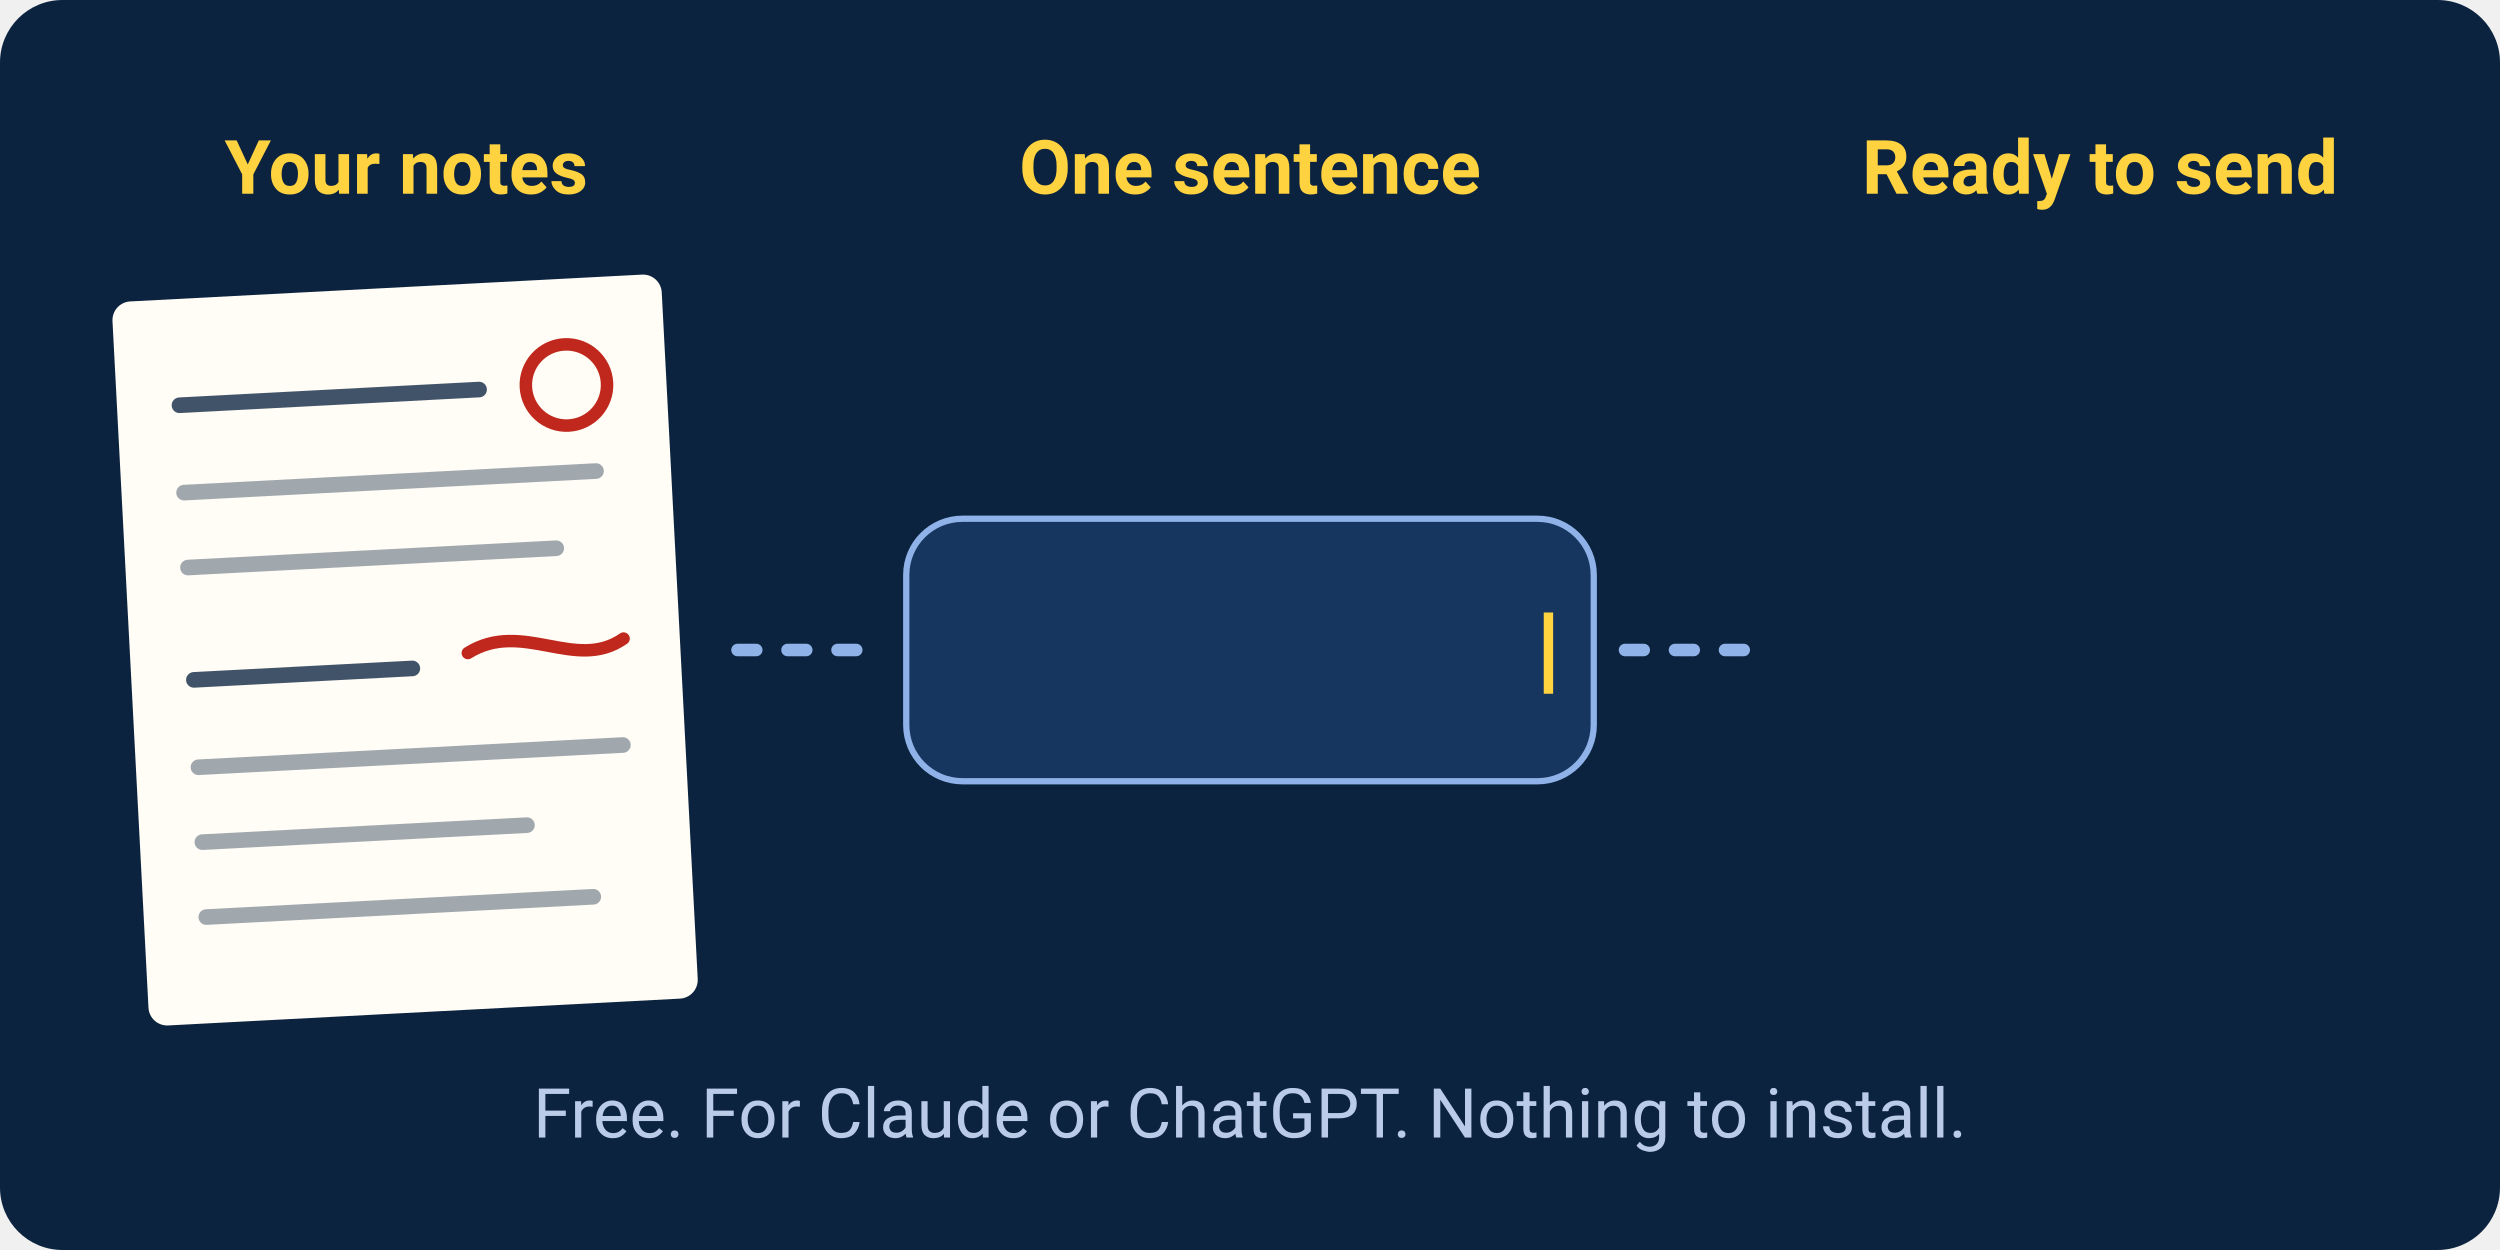
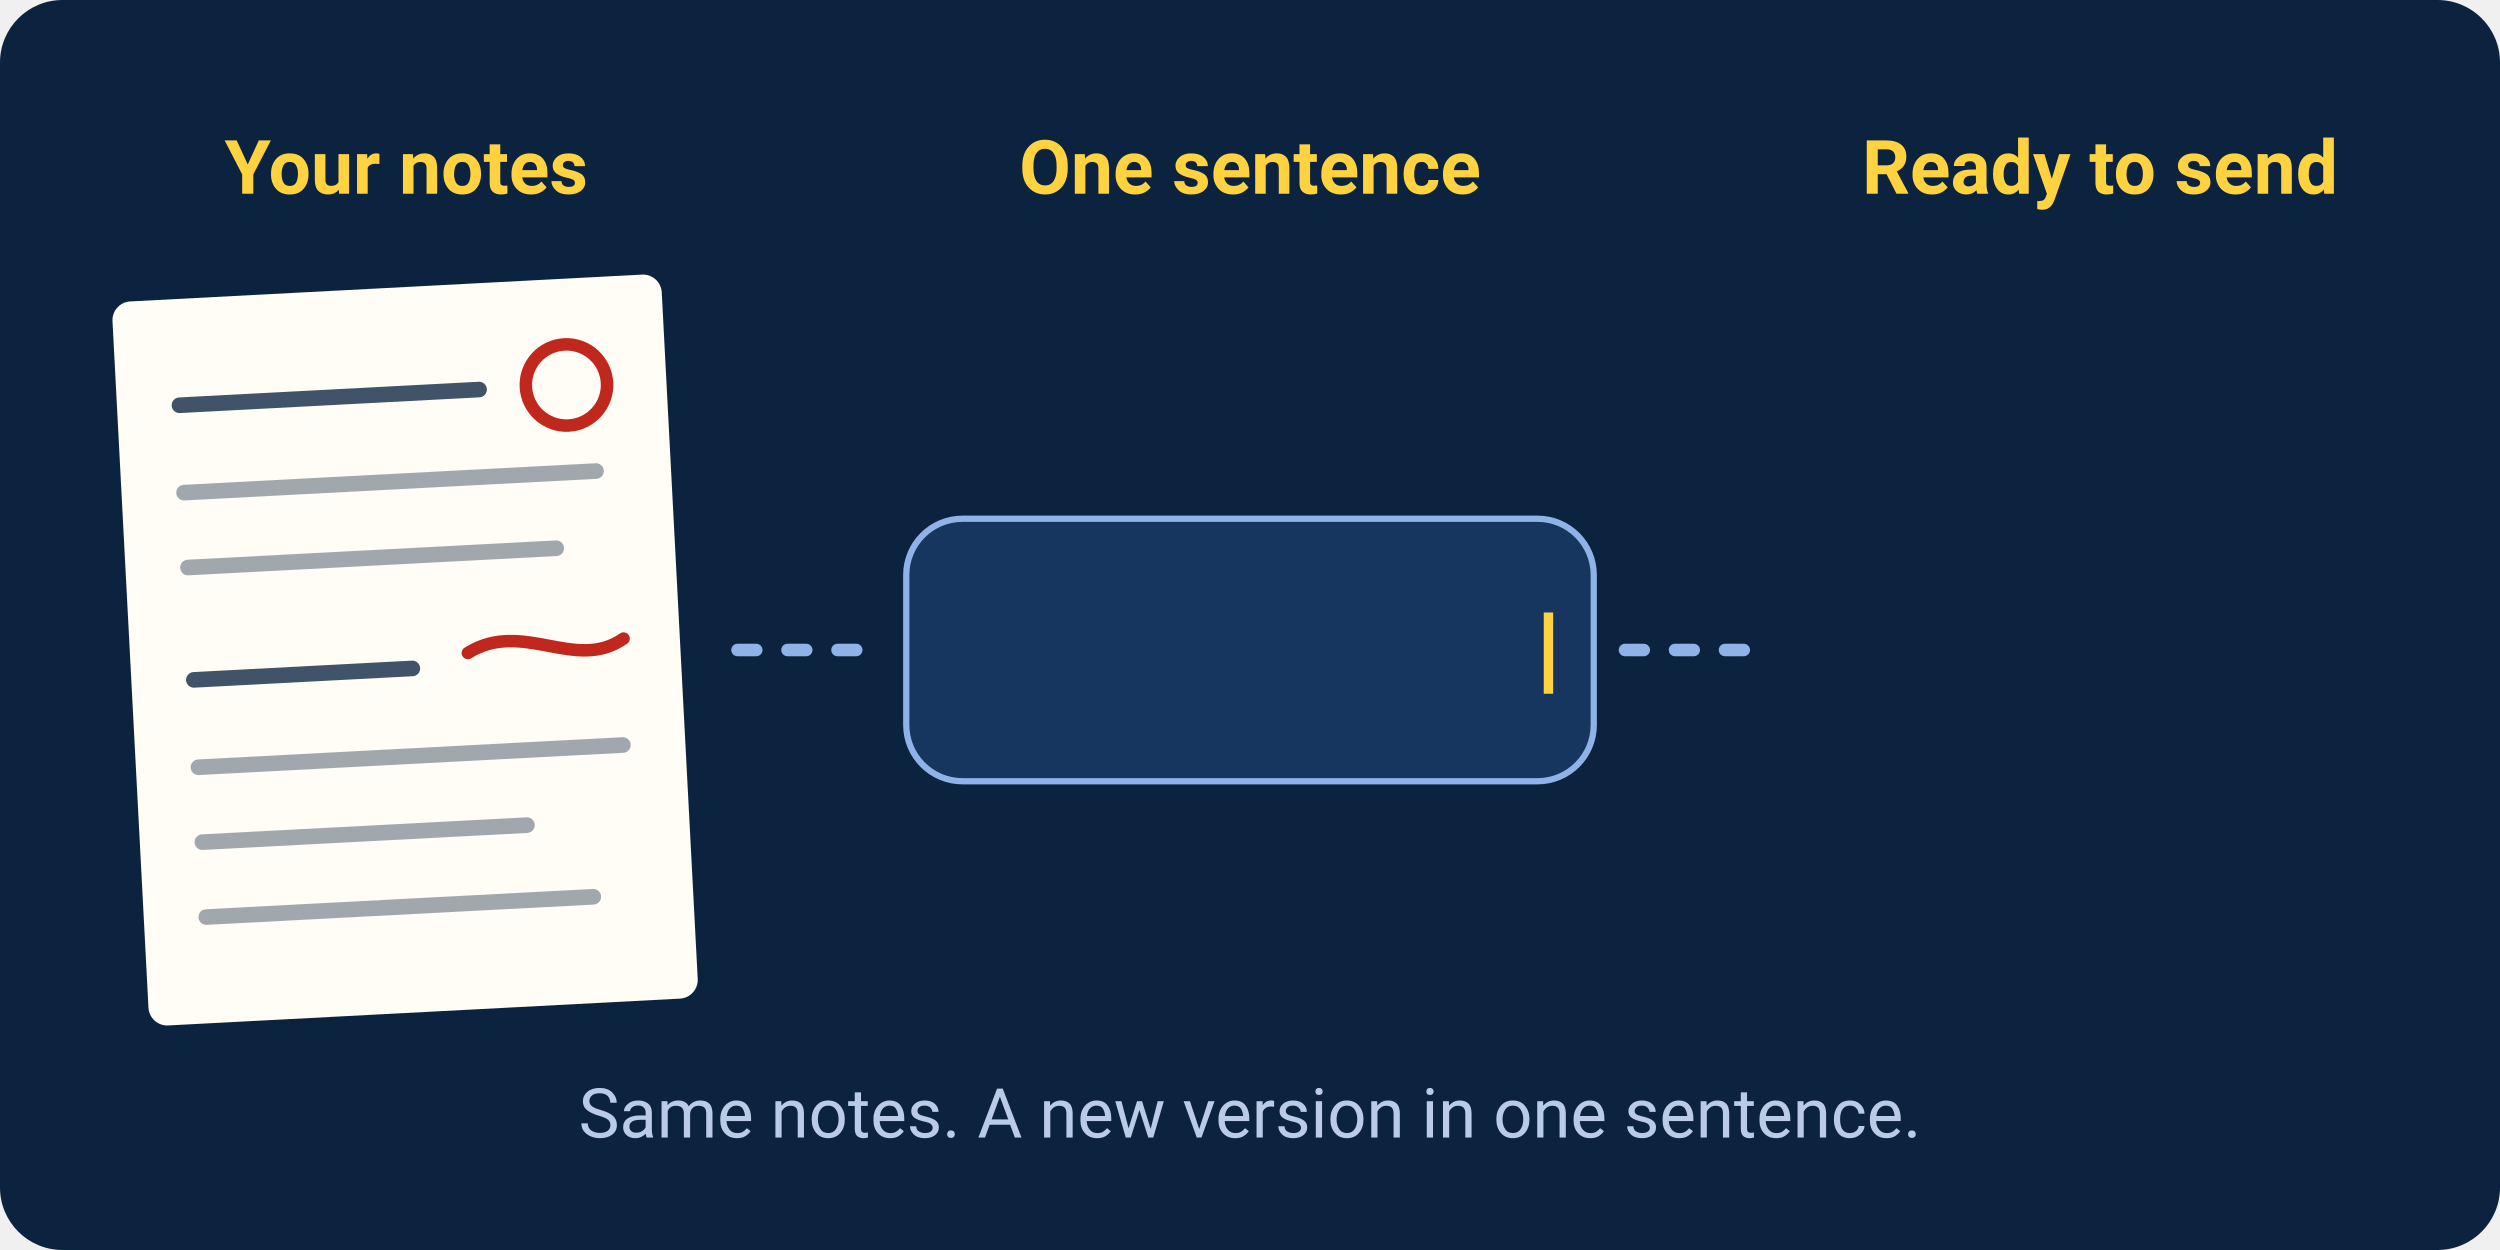
<svg xmlns="http://www.w3.org/2000/svg" viewBox="0 0 800 400" role="img" aria-labelledby="t d" font-family="system-ui,-apple-system,'Segoe UI',Roboto,Helvetica,Arial,sans-serif">
  <style>
.cy{opacity:0;animation:show 12s infinite}
.out{opacity:0;animation:pop 12s infinite;transform-box:fill-box;transform-origin:center}
.b{animation-delay:4s}.c{animation-delay:8s}
.flow{stroke-dasharray:6 10;animation:flow 1.2s linear infinite}
.cur{animation:blink 1s steps(1) infinite}
@keyframes show{0%{opacity:0}4%,29%{opacity:1}33.3%,100%{opacity:0}}
@keyframes pop{0%,7%{opacity:0;transform:translateY(14px) scale(.96)}13%,29%{opacity:1;transform:none}33.3%,100%{opacity:0;transform:none}}
@keyframes flow{to{stroke-dashoffset:-16}}
@keyframes blink{50%{opacity:0}}
@media (prefers-reduced-motion:reduce){.cy,.out,.flow,.cur{animation:none}.a{opacity:1}}
</style>
  <rect width="800" height="400" rx="20" fill="#0c2340" />
  <text x="130" y="62" text-anchor="middle" fill="#ffd23f" font-size="24" font-weight="700">Your notes</text>
  <g transform="rotate(-3 130 215)">
    <rect x="42" y="92" width="176" height="232" rx="6" fill="#fffdf5" />
    <g stroke="#0c2340" stroke-width="5" stroke-linecap="round" opacity=".78">
      <path d="M62 126h96" />
      <path d="M62 154h132" opacity=".5" />
      <path d="M62 178h118" opacity=".5" />
      <path d="M62 214h70" />
      <path d="M62 242h136" opacity=".5" />
      <path d="M62 266h104" opacity=".5" />
      <path d="M62 290h124" opacity=".5" />
    </g>
    <circle cx="186" cy="126" r="13" fill="none" stroke="#c0271d" stroke-width="4" />
    <path d="M150 210c18-10 34 8 50-2" fill="none" stroke="#c0271d" stroke-width="4" stroke-linecap="round" />
  </g>
  <text x="400" y="62" text-anchor="middle" fill="#ffd23f" font-size="24" font-weight="700">One sentence</text>
  <path class="flow" d="M236 208h44" stroke="#8fb3e8" stroke-width="4" stroke-linecap="round" />
  <rect x="290" y="166" width="220" height="84" rx="18" fill="#17365f" stroke="#8fb3e8" stroke-width="2" />
  <g fill="#fff" font-size="24" font-weight="600" text-anchor="middle">
-     <text class="cy a" x="400" y="216">Make it a deck.</text>
-     <text class="cy b" x="400" y="216">Make it a report.</text>
-     <text class="cy c" x="400" y="216">Make it a post.</text>
+     <text class="cy a" x="400" y="216">Show it as a deck.</text>
+     <text class="cy b" x="400" y="216">Now a report.</text>
+     <text class="cy c" x="400" y="216">Now a post.</text>
  </g>
  <rect class="cur" x="494" y="196" width="3" height="26" fill="#ffd23f" />
  <path class="flow" d="M520 208h44" stroke="#8fb3e8" stroke-width="4" stroke-linecap="round" />
  <text x="672" y="62" text-anchor="middle" fill="#ffd23f" font-size="24" font-weight="700">Ready to send</text>
  <g class="out a">
    <rect x="574" y="136" width="196" height="118" rx="6" fill="#f4f6fa" />
    <rect x="574" y="136" width="196" height="7" rx="3" fill="#2f6fed" />
    <rect x="590" y="158" width="62" height="6" rx="3" fill="#2f6fed" />
    <rect x="590" y="176" width="78" height="62" rx="5" fill="#fff" stroke="#d5dbe6" />
    <rect x="676" y="176" width="78" height="62" rx="5" fill="#fff" stroke="#d5dbe6" />
    <text x="600" y="214" fill="#0c2340" font-size="30" font-weight="800">41</text>
    <text x="686" y="214" fill="#0c2340" font-size="30" font-weight="800">58</text>
    <rect x="600" y="224" width="46" height="5" rx="2" fill="#9aa6b8" />
    <rect x="686" y="224" width="54" height="5" rx="2" fill="#9aa6b8" />
    <text x="672" y="304" text-anchor="middle" fill="#fff" font-size="24" font-weight="600">A slide deck</text>
  </g>
  <g class="out b">
    <rect x="604" y="92" width="136" height="180" rx="6" fill="#f3f8f1" />
    <rect x="618" y="110" width="92" height="9" rx="4" fill="#12301a" />
    <rect x="618" y="126" width="64" height="9" rx="4" fill="#12301a" />
    <rect x="618" y="150" width="32" height="26" rx="4" fill="#fff" stroke="#cfe0cb" />
    <rect x="656" y="150" width="32" height="26" rx="4" fill="#fff" stroke="#cfe0cb" />
    <rect x="694" y="150" width="32" height="26" rx="4" fill="#fff" stroke="#cfe0cb" />
    <rect x="618" y="192" width="80" height="10" rx="3" fill="#c5d6c1" />
    <rect x="618" y="208" width="108" height="10" rx="3" fill="#1f7a1f" />
    <rect x="618" y="234" width="100" height="5" rx="2" fill="#9db09a" />
    <rect x="618" y="246" width="84" height="5" rx="2" fill="#9db09a" />
    <text x="672" y="304" text-anchor="middle" fill="#fff" font-size="24" font-weight="600">A one-page report</text>
  </g>
  <g class="out c">
    <rect x="590" y="96" width="164" height="164" rx="8" fill="#c0271d" />
    <rect x="608" y="116" width="34" height="5" rx="2" fill="#ffd23f" />
    <text x="608" y="176" fill="#fff" font-size="27" font-weight="800">Get ready</text>
    <text x="608" y="206" fill="#fff" font-size="27" font-weight="800">for winter.</text>
    <rect x="608" y="226" width="86" height="6" rx="3" fill="#ffd23f" />
    <text x="672" y="304" text-anchor="middle" fill="#fff" font-size="24" font-weight="600">A social post</text>
  </g>
-   <text x="400" y="364" text-anchor="middle" fill="#b9cbe6" font-size="22">Free. For Claude or ChatGPT. Nothing to install.</text>
+   <text x="400" y="364" text-anchor="middle" fill="#b9cbe6" font-size="22">Same notes. A new version in one sentence.</text>
</svg>
